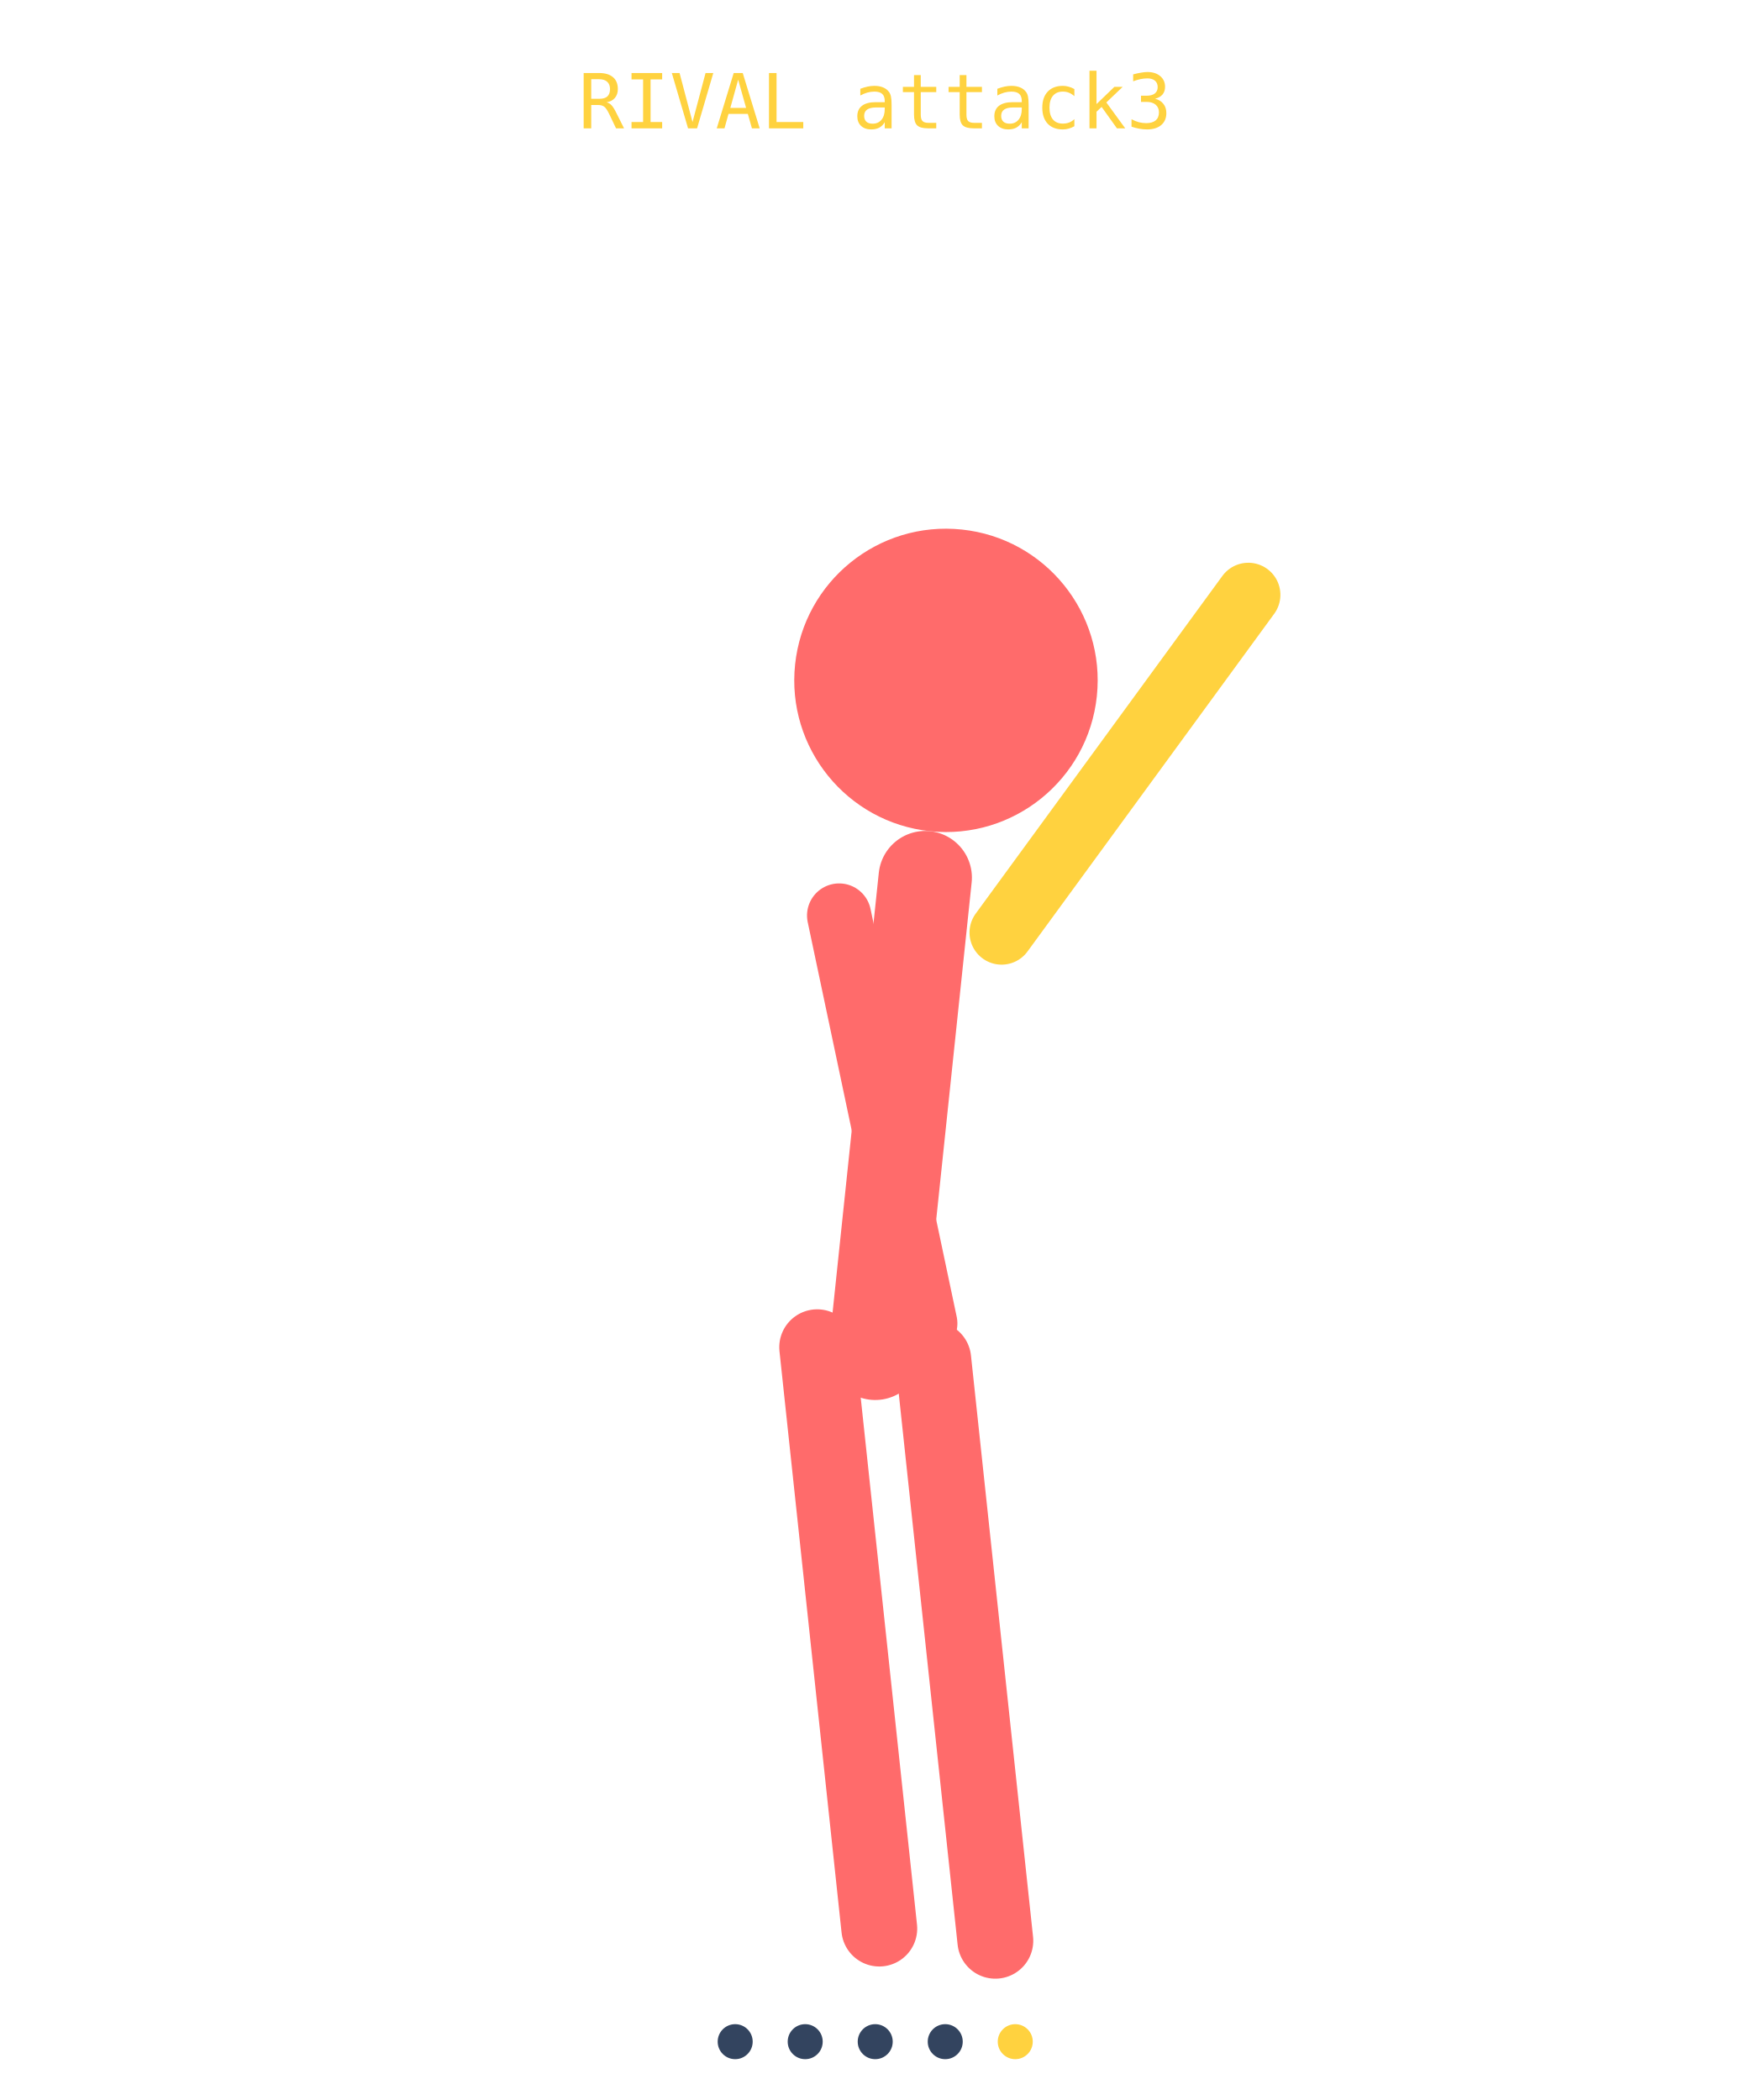
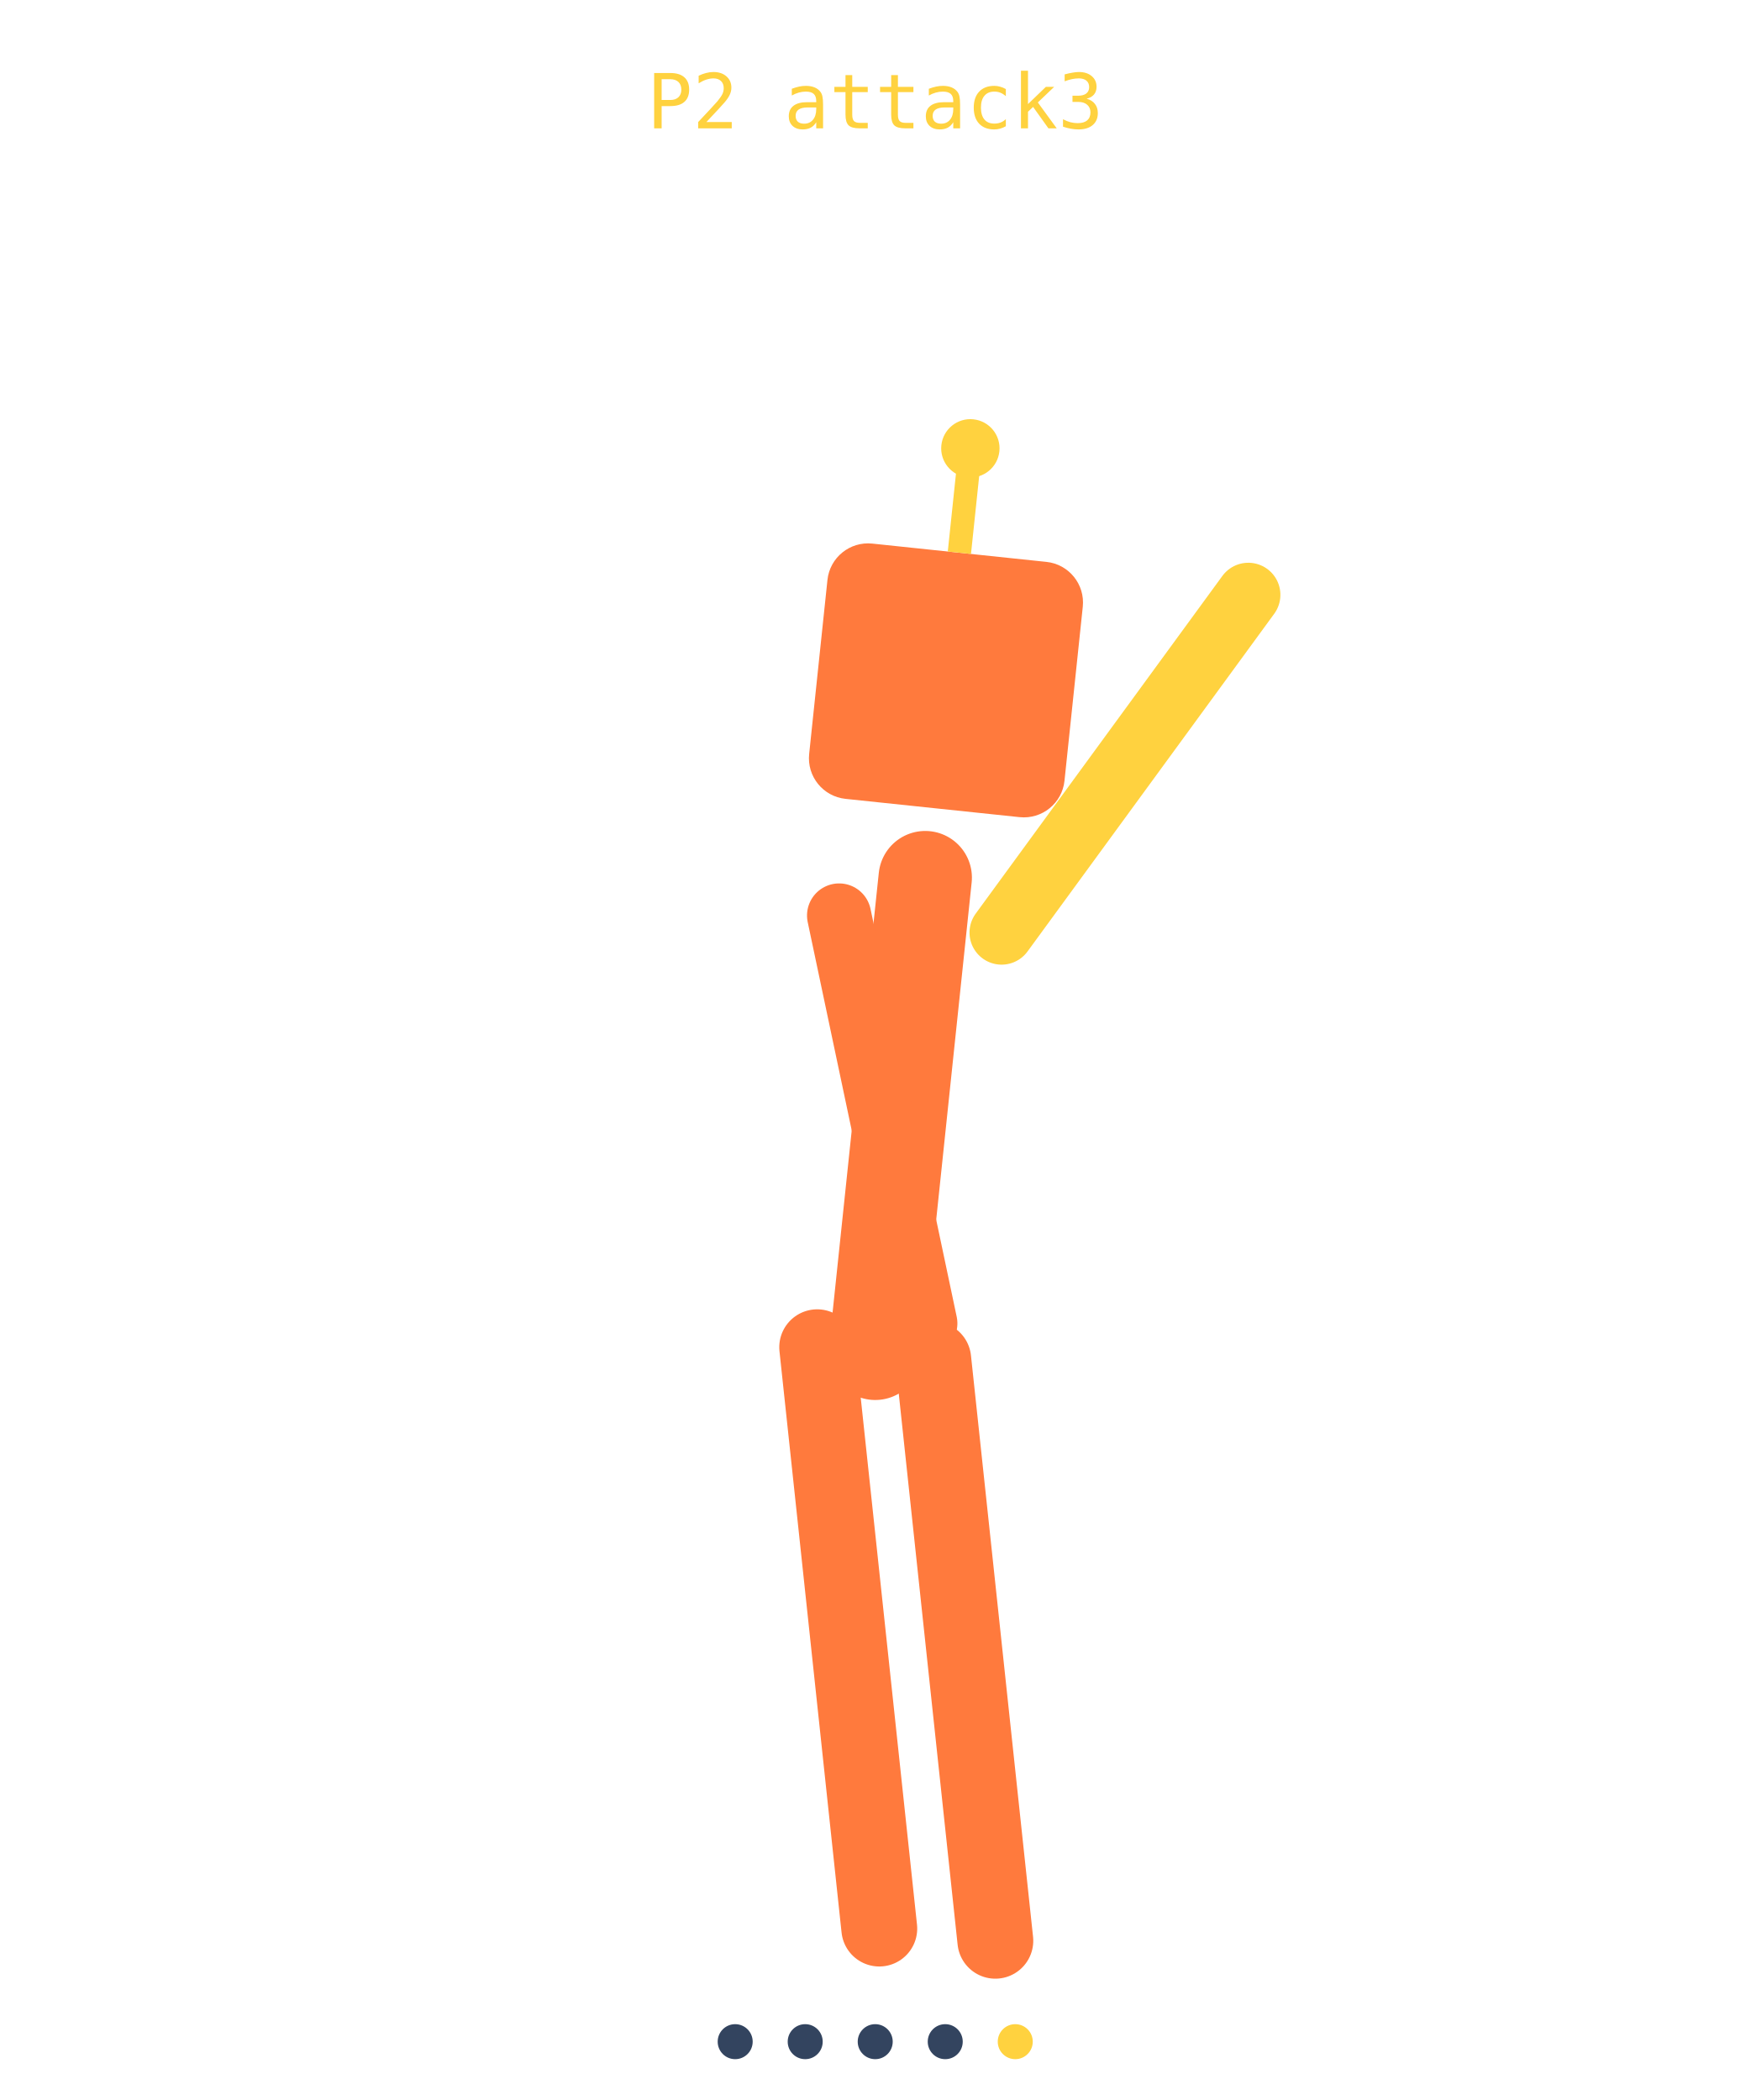
<svg xmlns="http://www.w3.org/2000/svg" viewBox="0 0 300 360" width="300" height="360">
  <g transform="rotate(6 150 232)">
-     <line x1="140" y1="232" x2="161" y2="330" stroke="#ff6b6b" stroke-width="13" stroke-linecap="round" />
-     <line x1="160" y1="232" x2="181" y2="330" stroke="#ff6b6b" stroke-width="13" stroke-linecap="round" />
-     <line x1="150" y1="150" x2="150" y2="232" stroke="#ff6b6b" stroke-width="16" stroke-linecap="round" />
-     <line x1="136" y1="158" x2="158" y2="226" stroke="#ff6b6b" stroke-width="11" stroke-linecap="round" />
+     <line x1="140" y1="232" x2="161" y2="330" stroke="#ff7a3d" stroke-width="13" stroke-linecap="round" />
+     <line x1="160" y1="232" x2="181" y2="330" stroke="#ff7a3d" stroke-width="13" stroke-linecap="round" />
+     <line x1="150" y1="150" x2="150" y2="232" stroke="#ff7a3d" stroke-width="16" stroke-linecap="round" />
+     <line x1="136" y1="158" x2="158" y2="226" stroke="#ff7a3d" stroke-width="11" stroke-linecap="round" />
    <line x1="164" y1="158" x2="200" y2="96" stroke="#ffd23f" stroke-width="11" stroke-linecap="round" />
-     <circle cx="150" cy="116" r="26" fill="#ff6b6b" />
+     <rect x="128" y="94" width="44" height="44" rx="7" fill="#ff7a3d" />
+     <line x1="150" y1="94" x2="150" y2="80" stroke="#ffd23f" stroke-width="4" />
+     <circle cx="150" cy="76" r="5" fill="#ffd23f" />
  </g>
-   <text x="150" y="22" text-anchor="middle" font-family="monospace" font-size="13" fill="#ffd23f">RIVAL attack3</text>
+   <text x="150" y="22" text-anchor="middle" font-family="monospace" font-size="13" fill="#ffd23f">P2 attack3</text>
  <circle cx="126" cy="350" r="3" fill="#33445f" />
  <circle cx="138" cy="350" r="3" fill="#33445f" />
  <circle cx="150" cy="350" r="3" fill="#33445f" />
  <circle cx="162" cy="350" r="3" fill="#33445f" />
  <circle cx="174" cy="350" r="3" fill="#ffd23f" />
</svg>
